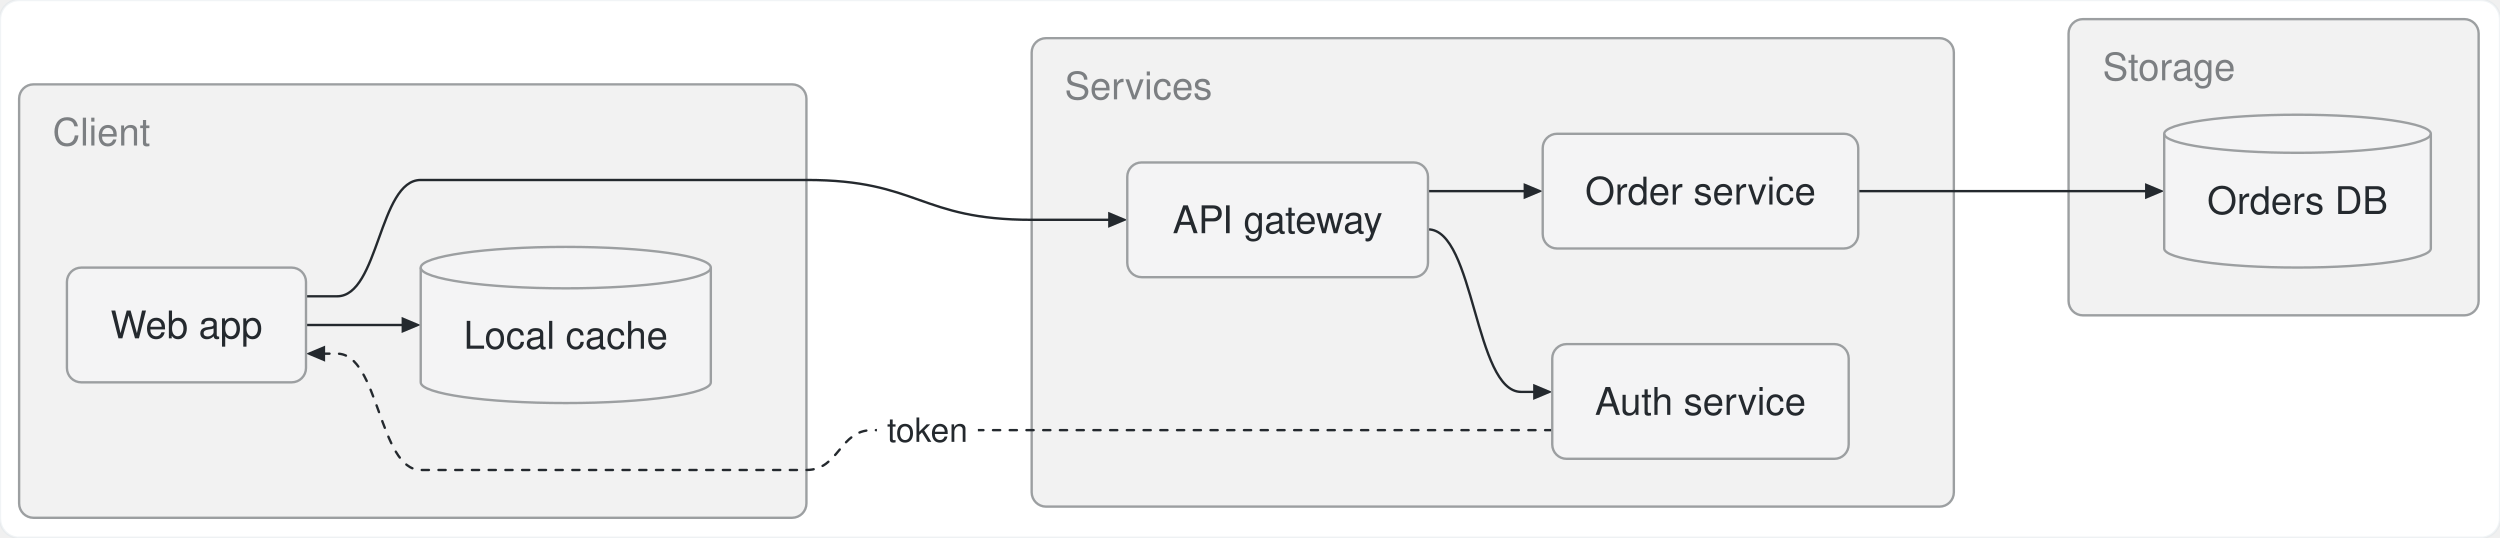
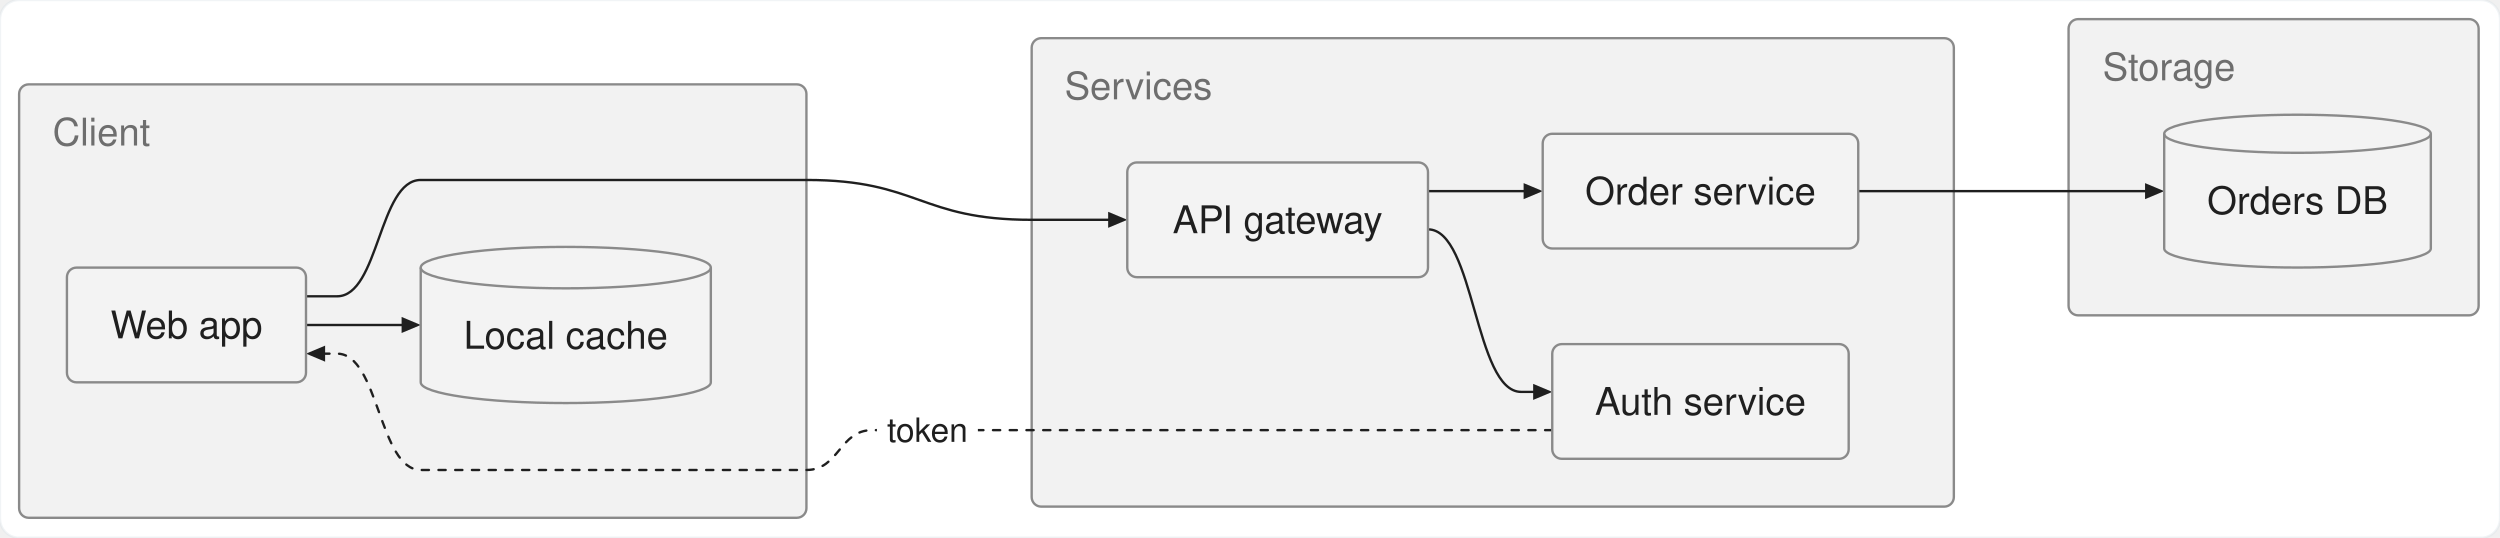
- <svg xmlns="http://www.w3.org/2000/svg" class="pele pele-flowchart" viewBox="0 0 1046 225" width="1046" height="225" fill="#24292e" role="graphics-document document" aria-roledescription="flowchart" font-family="Helvetica" font-size="16">
+ <svg xmlns="http://www.w3.org/2000/svg" class="pele pele-flowchart" viewBox="0 0 1046 225" width="1046" height="225" fill="#1f1f1f" role="graphics-document document" aria-roledescription="flowchart" font-family="Helvetica" font-size="16">
  <rect x="0" y="0" width="1046" height="225" rx="8" fill="#ffffff" stroke="#d8dee4" stroke-width="1" stroke-opacity="0.35" />
  <g class="pele-clusters">
    <g class="pele-cluster" data-id="Storage">
-       <rect x="865.49" y="8" width="171.57" height="123.94" fill="#e6e6e6" fill-opacity="0.5" stroke="#9c9fa1" rx="6" />
-       <text class="pele-cluster-label" fill="#7c7f82" x="907.51" y="33.6" text-anchor="middle">Storage</text>
+       <rect x="865.49" y="8" width="171.57" height="123.94" fill="#e6e6e6" fill-opacity="0.5" stroke="#8a8a8a" rx="4" />
+       <text class="pele-cluster-label" fill="#6e6e6e" x="907.51" y="33.6" text-anchor="middle">Storage</text>
    </g>
    <g class="pele-cluster" data-id="Services">
-       <rect x="431.65" y="15.97" width="385.84" height="196" fill="#e6e6e6" fill-opacity="0.5" stroke="#9c9fa1" rx="6" />
-       <text class="pele-cluster-label" fill="#7c7f82" x="476.32" y="41.57" text-anchor="middle">Services</text>
+       <rect x="431.65" y="15.97" width="385.84" height="196" fill="#e6e6e6" fill-opacity="0.5" stroke="#8a8a8a" rx="4" />
+       <text class="pele-cluster-label" fill="#6e6e6e" x="476.32" y="41.57" text-anchor="middle">Services</text>
    </g>
    <g class="pele-cluster" data-id="Client">
-       <rect x="8" y="35.3" width="329.41" height="181.34" fill="#e6e6e6" fill-opacity="0.5" stroke="#9c9fa1" rx="6" />
-       <text class="pele-cluster-label" fill="#7c7f82" x="42.45" y="60.9" text-anchor="middle">Client</text>
+       <rect x="8" y="35.3" width="329.41" height="181.34" fill="#e6e6e6" fill-opacity="0.5" stroke="#8a8a8a" rx="4" />
+       <text class="pele-cluster-label" fill="#6e6e6e" x="42.45" y="60.9" text-anchor="middle">Client</text>
    </g>
  </g>
-   <g class="pele-edges" fill="none" stroke="#24292e" stroke-linecap="round">
+   <g class="pele-edges" fill="none" stroke="#1f1f1f" stroke-linecap="round">
    <g class="pele-edge" data-id="L_UI_API_0">
      <path d="M128.03,123.97L141.03,123.97C158.53,123.97 158.53,75.3 176.03,75.3L337.41,75.3C384.53,75.3 384.53,91.97 431.65,91.97L464.65,91.97" />
-       <path class="pele-marker" d="M471.65,91.97L463.65,95.33L463.65,88.61Z" fill="#24292e" stroke="none" />
+       <path class="pele-marker" d="M471.65,91.97L463.65,95.33L463.65,88.61Z" fill="#1f1f1f" stroke="none" />
    </g>
    <g class="pele-edge" data-id="L_UI_Cache_0">
      <path d="M128.03,135.97L169.03,135.97" />
-       <path class="pele-marker" d="M176.03,135.97L168.03,139.33L168.03,132.61Z" fill="#24292e" stroke="none" />
+       <path class="pele-marker" d="M176.03,135.97L168.03,139.33L168.03,132.61Z" fill="#1f1f1f" stroke="none" />
    </g>
    <g class="pele-edge" data-id="L_API_Auth_0">
      <path d="M597.48,95.97C616.97,95.97 616.97,163.97 636.47,163.97L642.47,163.97" />
-       <path class="pele-marker" d="M649.47,163.97L641.47,167.33L641.47,160.61Z" fill="#24292e" stroke="none" />
+       <path class="pele-marker" d="M649.47,163.97L641.47,167.33L641.47,160.61Z" fill="#1f1f1f" stroke="none" />
    </g>
    <g class="pele-edge" data-id="L_API_Orders_0">
      <path d="M597.48,79.97L638.48,79.97" />
-       <path class="pele-marker" d="M645.48,79.97L637.48,83.33L637.48,76.61Z" fill="#24292e" stroke="none" />
+       <path class="pele-marker" d="M645.48,79.97L637.48,83.33L637.48,76.61Z" fill="#1f1f1f" stroke="none" />
    </g>
    <g class="pele-edge" data-id="L_Orders_DB_0">
      <path d="M777.49,79.97L898.49,79.97" />
-       <path class="pele-marker" d="M905.49,79.97L897.49,83.33L897.49,76.61Z" fill="#24292e" stroke="none" />
+       <path class="pele-marker" d="M905.49,79.97L897.49,83.33L897.49,76.61Z" fill="#1f1f1f" stroke="none" />
    </g>
    <g class="pele-edge" data-id="L_Auth_UI_0">
      <path d="M649.47,179.97L364.91,179.97C351.16,179.97 351.16,196.64 337.41,196.64L176.03,196.64C158.53,196.64 158.53,147.97 141.03,147.97L135.03,147.97" stroke-dasharray="3 4" />
-       <path class="pele-marker" d="M128.03,147.97L136.03,144.61L136.03,151.33Z" fill="#24292e" stroke="none" />
+       <path class="pele-marker" d="M128.03,147.97L136.03,144.61L136.03,151.33Z" fill="#1f1f1f" stroke="none" />
    </g>
  </g>
  <g class="pele-edge-labels" font-size="14">
    <g class="pele-edge-label" data-id="L_Auth_UI_0">
      <rect x="366.91" y="169.47" width="42.24" height="21" rx="3" fill="#ffffff" />
      <text x="388.03" y="184.87" text-anchor="middle" font-size="14">token</text>
    </g>
  </g>
  <g class="pele-nodes">
    <g class="pele-node pele-shape-rect" data-id="UI" transform="translate(78.02,135.97)">
-       <rect x="-50.02" y="-24" width="100.03" height="48" fill="#f4f4f5" stroke="#9c9fa1" rx="6" />
+       <rect x="-50.02" y="-24" width="100.03" height="48" fill="#f3f3f3" stroke="#8a8a8a" rx="4" />
      <text class="pele-label" x="0" y="5.6" text-anchor="middle">Web app</text>
    </g>
    <g class="pele-node pele-shape-cyl" data-id="Cache" transform="translate(236.72,135.97)">
-       <path d="M-60.69,-24A60.69,8.67 0 0 1 60.69,-24V24A60.69,8.67 0 0 1 -60.69,24Z" fill="#f4f4f5" stroke="#9c9fa1" />
-       <path d="M-60.69,-24A60.69,8.67 0 0 0 60.69,-24" fill="none" stroke="#9c9fa1" />
+       <path d="M-60.69,-24A60.69,8.67 0 0 1 60.69,-24V24A60.69,8.67 0 0 1 -60.69,24Z" fill="#f3f3f3" stroke="#8a8a8a" />
+       <path d="M-60.69,-24A60.69,8.67 0 0 0 60.69,-24" fill="none" stroke="#8a8a8a" />
      <text class="pele-label" x="0" y="9.93" text-anchor="middle">Local cache</text>
    </g>
    <g class="pele-node pele-shape-rect" data-id="API" transform="translate(534.56,91.97)">
-       <rect x="-62.91" y="-24" width="125.82" height="48" fill="#f4f4f5" stroke="#9c9fa1" rx="6" />
+       <rect x="-62.91" y="-24" width="125.82" height="48" fill="#f3f3f3" stroke="#8a8a8a" rx="4" />
      <text class="pele-label" x="0" y="5.6" text-anchor="middle">API gateway</text>
    </g>
    <g class="pele-node pele-shape-rect" data-id="Auth" transform="translate(711.48,167.97)">
-       <rect x="-62.02" y="-24" width="124.03" height="48" fill="#f4f4f5" stroke="#9c9fa1" rx="6" />
+       <rect x="-62.02" y="-24" width="124.03" height="48" fill="#f3f3f3" stroke="#8a8a8a" rx="4" />
      <text class="pele-label" x="0" y="5.6" text-anchor="middle">Auth service</text>
    </g>
    <g class="pele-node pele-shape-rect" data-id="Orders" transform="translate(711.48,79.97)">
-       <rect x="-66.01" y="-24" width="132.02" height="48" fill="#f4f4f5" stroke="#9c9fa1" rx="6" />
+       <rect x="-66.01" y="-24" width="132.02" height="48" fill="#f3f3f3" stroke="#8a8a8a" rx="4" />
      <text class="pele-label" x="0" y="5.6" text-anchor="middle">Order service</text>
    </g>
    <g class="pele-node pele-shape-cyl" data-id="DB" transform="translate(961.28,79.97)">
-       <path d="M-55.78,-24A55.78,7.97 0 0 1 55.78,-24V24A55.78,7.97 0 0 1 -55.78,24Z" fill="#f4f4f5" stroke="#9c9fa1" />
-       <path d="M-55.78,-24A55.78,7.97 0 0 0 55.78,-24" fill="none" stroke="#9c9fa1" />
+       <path d="M-55.78,-24A55.78,7.97 0 0 1 55.78,-24V24A55.78,7.97 0 0 1 -55.78,24Z" fill="#f3f3f3" stroke="#8a8a8a" />
+       <path d="M-55.78,-24A55.78,7.97 0 0 0 55.78,-24" fill="none" stroke="#8a8a8a" />
      <text class="pele-label" x="0" y="9.58" text-anchor="middle">Orders DB</text>
    </g>
  </g>
</svg>
